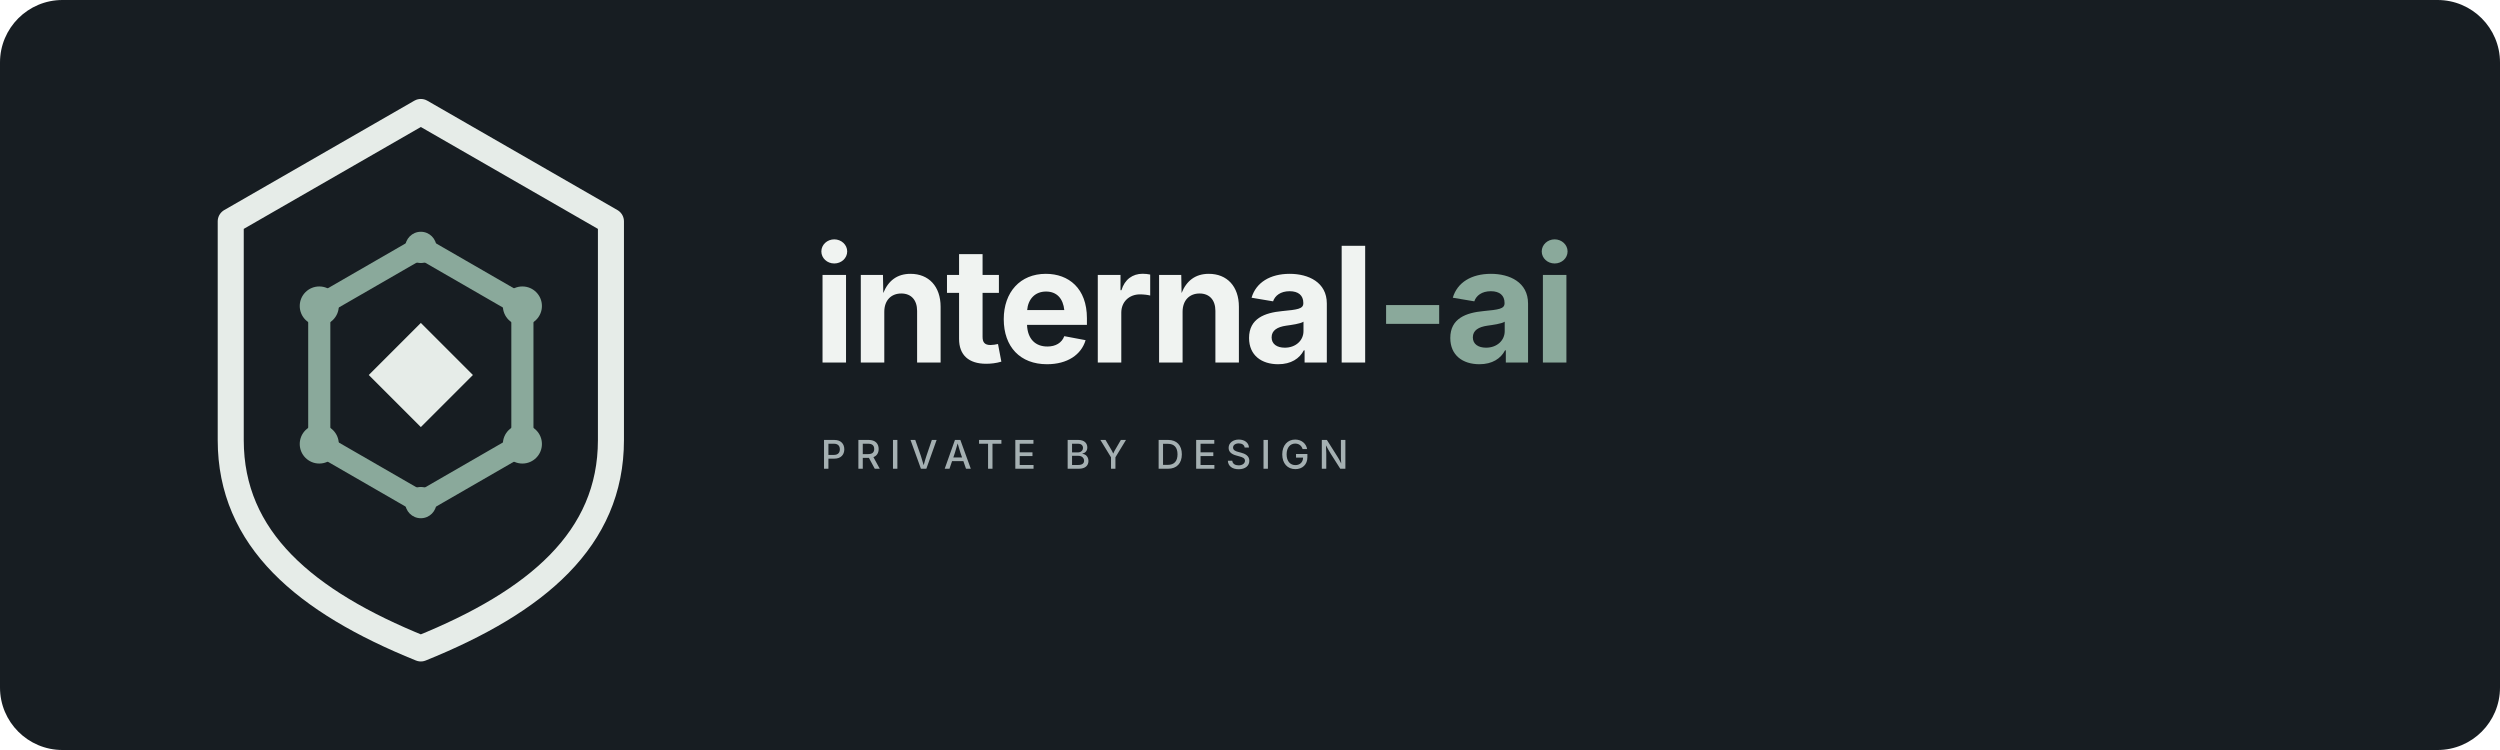
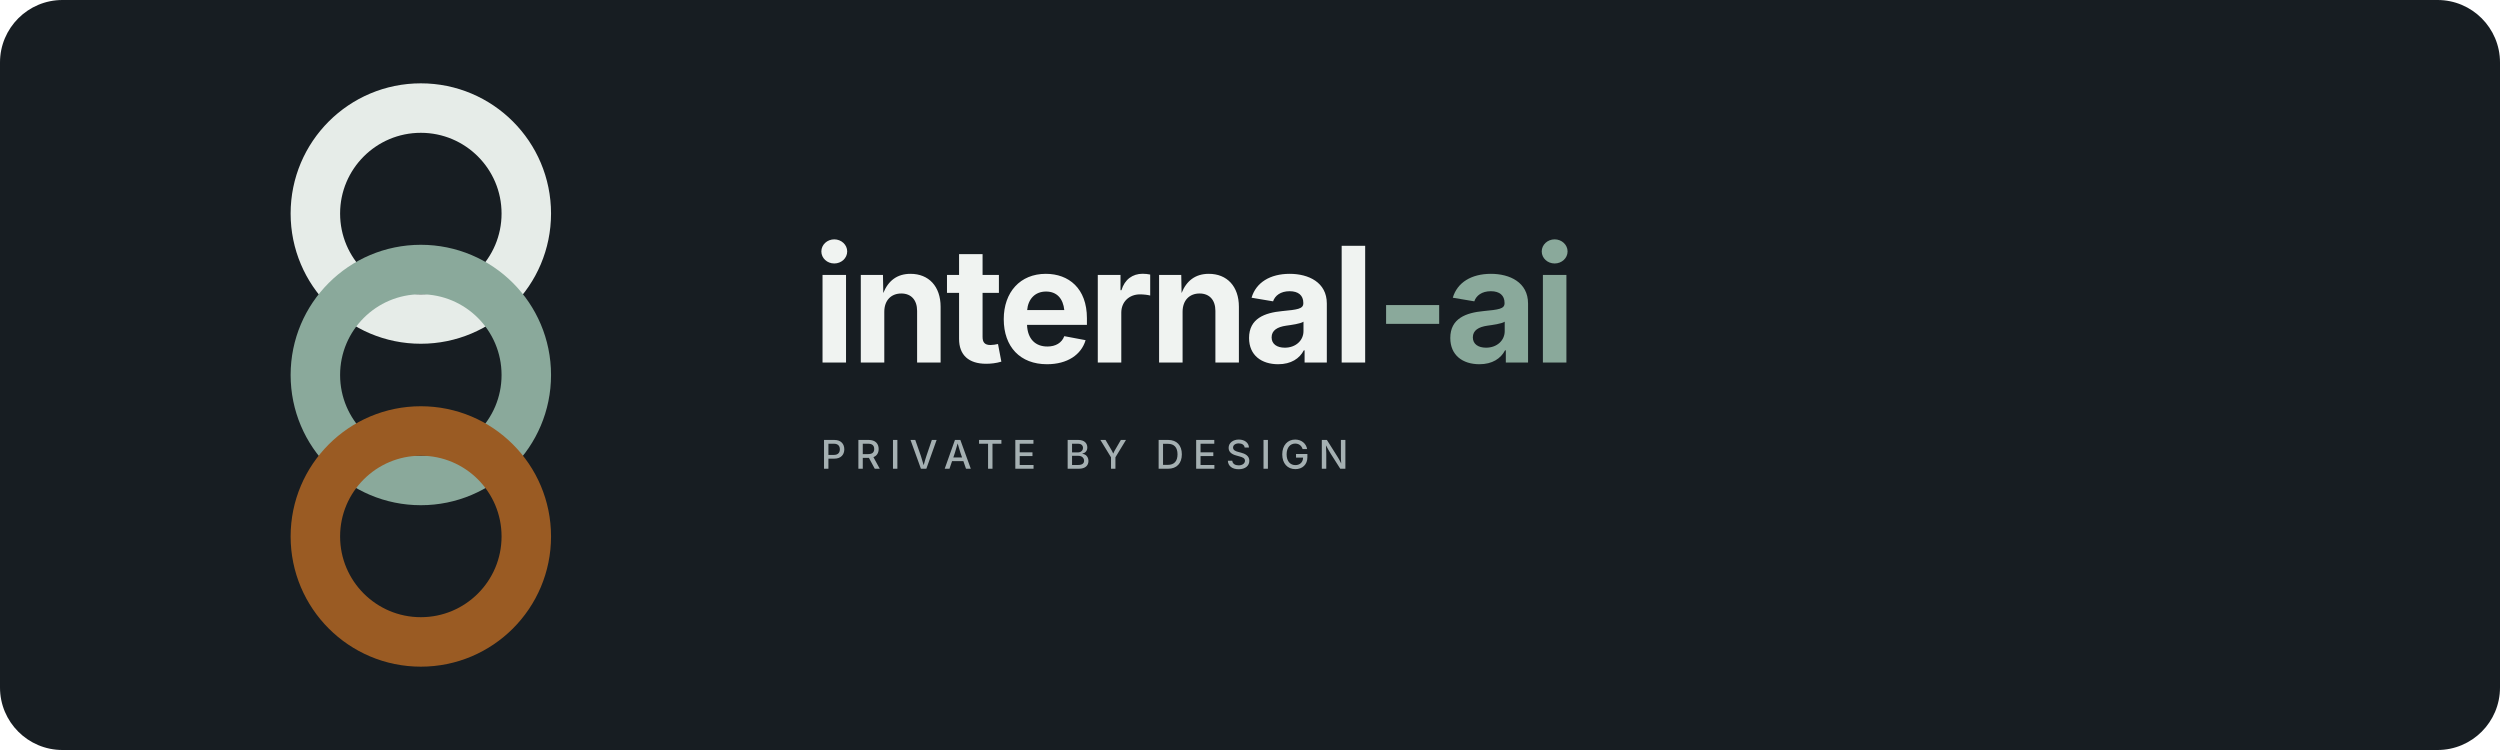
<svg xmlns="http://www.w3.org/2000/svg" width="1200" height="360" viewBox="0 0 1200 360">
  <rect width="1200" height="360" rx="30" fill="#171D22" />
  <g transform="translate(42 20) scale(.625)">
-     <path d="M256 54 402 138v168c0 76-57 124-146 160-89-36-146-84-146-160V138Z" fill="none" stroke="#E6ECE8" stroke-width="20" stroke-linecap="round" stroke-linejoin="round" />
-     <path d="M178 203 256 158 334 203M178 309 256 354 334 309M178 203v106M334 203v106" fill="none" stroke="#8AA99B" stroke-width="17" stroke-linecap="round" stroke-linejoin="round" />
-     <path d="M256 216 296 256 256 296 216 256Z" fill="#E6ECE8" />
-     <g fill="#8AA99B">
-       <circle cx="178" cy="203" r="15" />
-       <circle cx="334" cy="203" r="15" />
-       <circle cx="178" cy="309" r="15" />
-       <circle cx="334" cy="309" r="15" />
-       <circle cx="256" cy="158" r="12" />
-       <circle cx="256" cy="354" r="12" />
+     <g fill="none" stroke-linecap="round" stroke-linejoin="round">
+       <rect x="175" y="51" width="162" height="162" rx="81" stroke="#E6ECE8" stroke-width="38" />
+       <rect x="175" y="175" width="162" height="162" rx="81" stroke="#8AA99B" stroke-width="38" />
+       <rect x="175" y="299" width="162" height="162" rx="81" stroke="#9A5B23" stroke-width="38" />
    </g>
  </g>
  <text x="390" y="174" font-family="Inter, Avenir, Helvetica, Arial, sans-serif" font-size="77" font-weight="650" letter-spacing="-2.5" fill="#F0F3F1">internal<tspan fill="#8AA99B">-ai</tspan>
  </text>
  <text x="394" y="225" font-family="Inter, Avenir, Helvetica, Arial, sans-serif" font-size="19" font-weight="500" letter-spacing="4.3" fill="#A5B0B2">PRIVATE BY DESIGN</text>
</svg>
